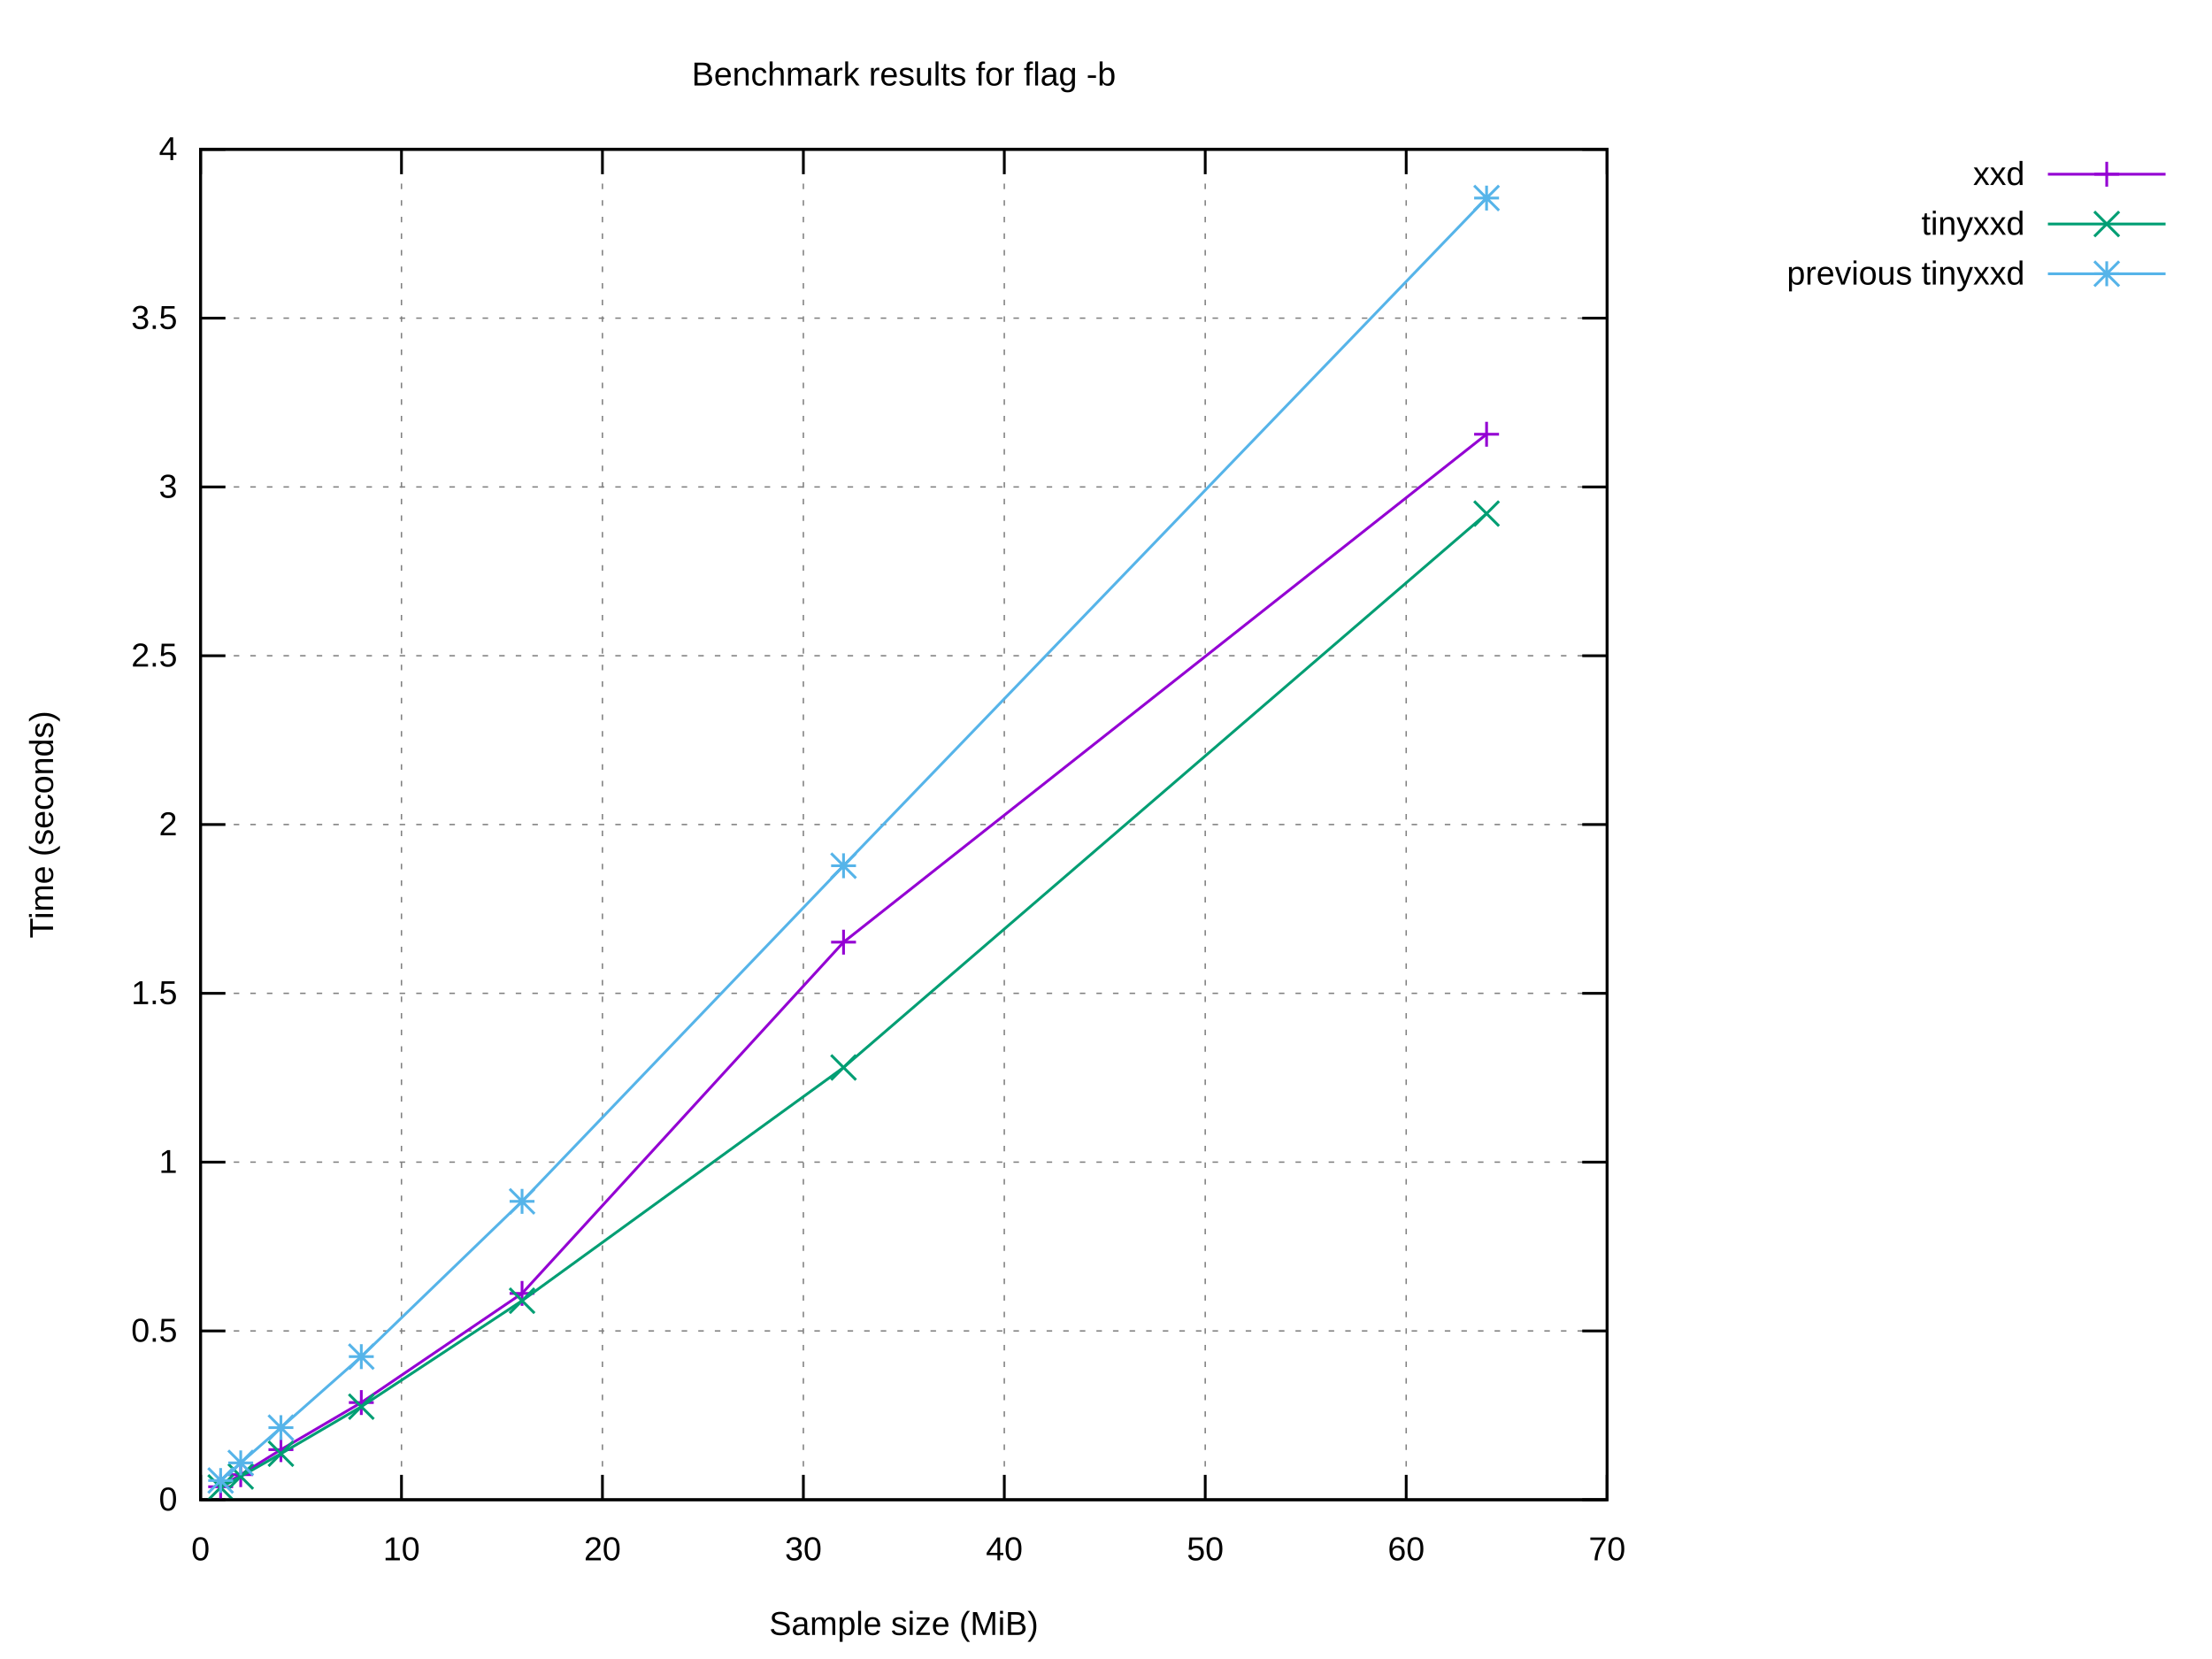
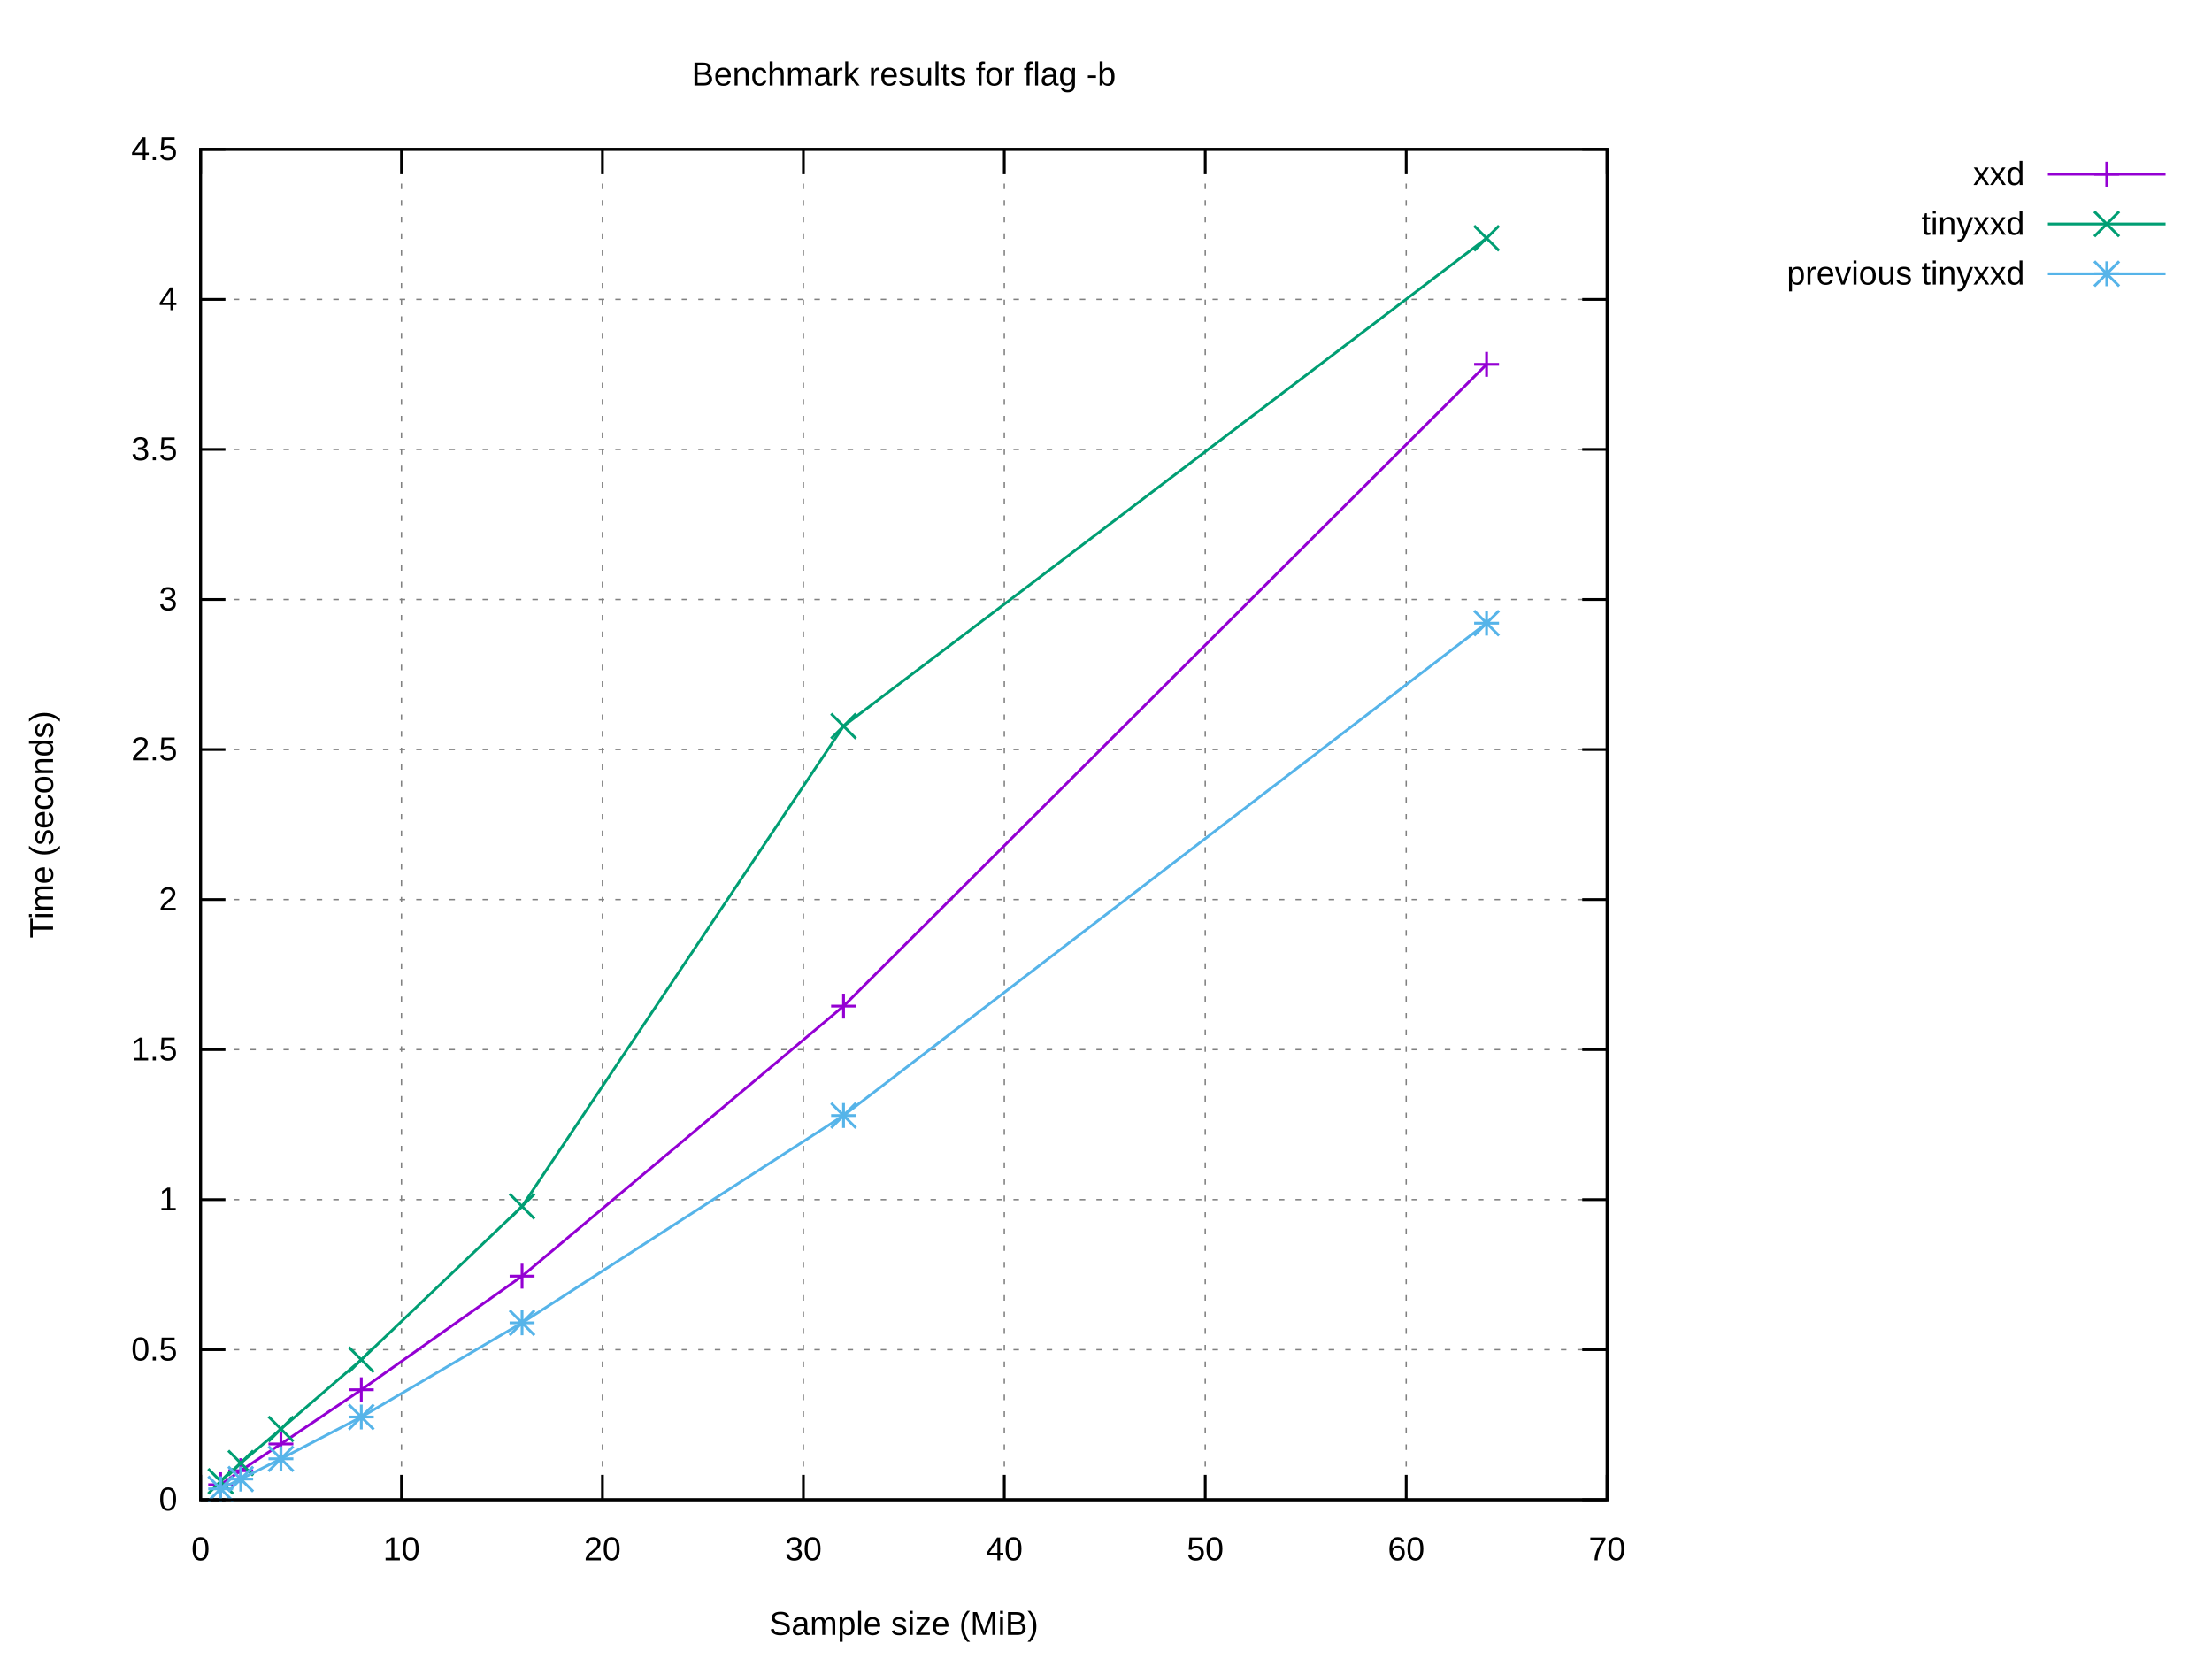
<svg xmlns="http://www.w3.org/2000/svg" xmlns:xlink="http://www.w3.org/1999/xlink" width="800" height="600" viewBox="0 0 800 600">
  <g id="gnuplot_canvas">
    <rect x="0" y="0" width="800" height="600" fill="#ffffff" />
    <defs>
      <circle id="gpDot" r="0.5" stroke-width="0.5" stroke="currentColor" />
      <path id="gpPt0" stroke-width="0.222" stroke="currentColor" d="M-1,0 h2 M0,-1 v2" />
      <path id="gpPt1" stroke-width="0.222" stroke="currentColor" d="M-1,-1 L1,1 M1,-1 L-1,1" />
      <path id="gpPt2" stroke-width="0.222" stroke="currentColor" d="M-1,0 L1,0 M0,-1 L0,1 M-1,-1 L1,1 M-1,1 L1,-1" />
      <rect id="gpPt3" stroke-width="0.222" stroke="currentColor" x="-1" y="-1" width="2" height="2" />
      <rect id="gpPt4" stroke-width="0.222" stroke="currentColor" fill="currentColor" x="-1" y="-1" width="2" height="2" />
      <circle id="gpPt5" stroke-width="0.222" stroke="currentColor" cx="0" cy="0" r="1" />
      <use xlink:href="#gpPt5" id="gpPt6" fill="currentColor" stroke="none" />
      <path id="gpPt7" stroke-width="0.222" stroke="currentColor" d="M0,-1.33 L-1.33,0.67 L1.33,0.67 z" />
      <use xlink:href="#gpPt7" id="gpPt8" fill="currentColor" stroke="none" />
      <use xlink:href="#gpPt7" id="gpPt9" stroke="currentColor" transform="rotate(180)" />
      <use xlink:href="#gpPt9" id="gpPt10" fill="currentColor" stroke="none" />
      <use xlink:href="#gpPt3" id="gpPt11" stroke="currentColor" transform="rotate(45)" />
      <use xlink:href="#gpPt11" id="gpPt12" fill="currentColor" stroke="none" />
      <path id="gpPt13" stroke-width="0.222" stroke="currentColor" d="M0,1.330 L1.265,0.411 L0.782,-1.067 L-0.782,-1.076 L-1.265,0.411 z" />
      <use xlink:href="#gpPt13" id="gpPt14" fill="currentColor" stroke="none" />
      <filter id="textbox" filterUnits="objectBoundingBox" x="0" y="0" height="1" width="1">
        <feFlood flood-color="#FFFFFF" flood-opacity="1" result="bgnd" />
        <feComposite in="SourceGraphic" in2="bgnd" operator="atop" />
      </filter>
      <filter id="greybox" filterUnits="objectBoundingBox" x="0" y="0" height="1" width="1">
        <feFlood flood-color="lightgrey" flood-opacity="1" result="grey" />
        <feComposite in="SourceGraphic" in2="grey" operator="atop" />
      </filter>
    </defs>
    <g fill="none" color="#FFFFFF" stroke="currentColor" stroke-width="1.00" stroke-linecap="butt" stroke-linejoin="miter">
</g>
    <g fill="none" color="black" stroke="currentColor" stroke-width="1.00" stroke-linecap="butt" stroke-linejoin="miter">
</g>
    <g fill="none" color="black" stroke="black" stroke-width="0.50" stroke-linecap="butt" stroke-linejoin="miter">
</g>
    <g fill="none" color="gray" stroke="currentColor" stroke-width="0.50" stroke-linecap="butt" stroke-linejoin="miter">
      <path stroke="gray" stroke-dasharray="2,4" class="gridline" d="M72.53,542.40 L581.24,542.40  " />
    </g>
    <g fill="none" color="gray" stroke="gray" stroke-width="1.00" stroke-linecap="butt" stroke-linejoin="miter">
</g>
    <g fill="none" color="black" stroke="currentColor" stroke-width="1.00" stroke-linecap="butt" stroke-linejoin="miter">
      <path stroke="black" d="M72.53,542.40 L81.53,542.40 M581.24,542.40 L572.24,542.40  " />
      <g transform="translate(64.14,546.30)" stroke="none" fill="black" font-family="Arial" font-size="12.00" text-anchor="end">
        <text>
          <tspan font-family="Arial"> 0</tspan>
        </text>
      </g>
    </g>
    <g fill="none" color="black" stroke="currentColor" stroke-width="1.00" stroke-linecap="butt" stroke-linejoin="miter">
</g>
    <g fill="none" color="black" stroke="black" stroke-width="0.50" stroke-linecap="butt" stroke-linejoin="miter">
</g>
    <g fill="none" color="gray" stroke="currentColor" stroke-width="0.50" stroke-linecap="butt" stroke-linejoin="miter">
-       <path stroke="gray" stroke-dasharray="2,4" class="gridline" d="M72.53,481.35 L581.24,481.35  " />
-     </g>
-     <g fill="none" color="gray" stroke="gray" stroke-width="1.00" stroke-linecap="butt" stroke-linejoin="miter">
- </g>
-     <g fill="none" color="black" stroke="currentColor" stroke-width="1.00" stroke-linecap="butt" stroke-linejoin="miter">
-       <path stroke="black" d="M72.53,481.35 L81.53,481.35 M581.24,481.35 L572.24,481.35  " />
-       <g transform="translate(64.14,485.25)" stroke="none" fill="black" font-family="Arial" font-size="12.00" text-anchor="end">
+       <path stroke="gray" stroke-dasharray="2,4" class="gridline" d="M72.53,488.13 L581.24,488.13  " />
+     </g>
+     <g fill="none" color="gray" stroke="gray" stroke-width="1.00" stroke-linecap="butt" stroke-linejoin="miter">
+ </g>
+     <g fill="none" color="black" stroke="currentColor" stroke-width="1.00" stroke-linecap="butt" stroke-linejoin="miter">
+       <path stroke="black" d="M72.53,488.13 L81.53,488.13 M581.24,488.13 L572.24,488.13  " />
+       <g transform="translate(64.14,492.03)" stroke="none" fill="black" font-family="Arial" font-size="12.00" text-anchor="end">
        <text>
          <tspan font-family="Arial"> 0.5</tspan>
        </text>
      </g>
    </g>
    <g fill="none" color="black" stroke="currentColor" stroke-width="1.00" stroke-linecap="butt" stroke-linejoin="miter">
</g>
    <g fill="none" color="black" stroke="black" stroke-width="0.50" stroke-linecap="butt" stroke-linejoin="miter">
</g>
    <g fill="none" color="gray" stroke="currentColor" stroke-width="0.50" stroke-linecap="butt" stroke-linejoin="miter">
-       <path stroke="gray" stroke-dasharray="2,4" class="gridline" d="M72.53,420.30 L581.24,420.30  " />
-     </g>
-     <g fill="none" color="gray" stroke="gray" stroke-width="1.00" stroke-linecap="butt" stroke-linejoin="miter">
- </g>
-     <g fill="none" color="black" stroke="currentColor" stroke-width="1.00" stroke-linecap="butt" stroke-linejoin="miter">
-       <path stroke="black" d="M72.53,420.30 L81.53,420.30 M581.24,420.30 L572.24,420.30  " />
-       <g transform="translate(64.14,424.20)" stroke="none" fill="black" font-family="Arial" font-size="12.00" text-anchor="end">
+       <path stroke="gray" stroke-dasharray="2,4" class="gridline" d="M72.53,433.87 L581.24,433.87  " />
+     </g>
+     <g fill="none" color="gray" stroke="gray" stroke-width="1.00" stroke-linecap="butt" stroke-linejoin="miter">
+ </g>
+     <g fill="none" color="black" stroke="currentColor" stroke-width="1.00" stroke-linecap="butt" stroke-linejoin="miter">
+       <path stroke="black" d="M72.53,433.87 L81.53,433.87 M581.24,433.87 L572.24,433.87  " />
+       <g transform="translate(64.14,437.77)" stroke="none" fill="black" font-family="Arial" font-size="12.00" text-anchor="end">
        <text>
          <tspan font-family="Arial"> 1</tspan>
        </text>
      </g>
    </g>
    <g fill="none" color="black" stroke="currentColor" stroke-width="1.00" stroke-linecap="butt" stroke-linejoin="miter">
</g>
    <g fill="none" color="black" stroke="black" stroke-width="0.50" stroke-linecap="butt" stroke-linejoin="miter">
</g>
    <g fill="none" color="gray" stroke="currentColor" stroke-width="0.50" stroke-linecap="butt" stroke-linejoin="miter">
-       <path stroke="gray" stroke-dasharray="2,4" class="gridline" d="M72.53,359.25 L581.24,359.25  " />
-     </g>
-     <g fill="none" color="gray" stroke="gray" stroke-width="1.00" stroke-linecap="butt" stroke-linejoin="miter">
- </g>
-     <g fill="none" color="black" stroke="currentColor" stroke-width="1.00" stroke-linecap="butt" stroke-linejoin="miter">
-       <path stroke="black" d="M72.53,359.25 L81.53,359.25 M581.24,359.25 L572.24,359.25  " />
-       <g transform="translate(64.14,363.15)" stroke="none" fill="black" font-family="Arial" font-size="12.00" text-anchor="end">
+       <path stroke="gray" stroke-dasharray="2,4" class="gridline" d="M72.53,379.60 L581.24,379.60  " />
+     </g>
+     <g fill="none" color="gray" stroke="gray" stroke-width="1.00" stroke-linecap="butt" stroke-linejoin="miter">
+ </g>
+     <g fill="none" color="black" stroke="currentColor" stroke-width="1.00" stroke-linecap="butt" stroke-linejoin="miter">
+       <path stroke="black" d="M72.53,379.60 L81.53,379.60 M581.24,379.60 L572.24,379.60  " />
+       <g transform="translate(64.14,383.50)" stroke="none" fill="black" font-family="Arial" font-size="12.00" text-anchor="end">
        <text>
          <tspan font-family="Arial"> 1.5</tspan>
        </text>
      </g>
    </g>
    <g fill="none" color="black" stroke="currentColor" stroke-width="1.00" stroke-linecap="butt" stroke-linejoin="miter">
</g>
    <g fill="none" color="black" stroke="black" stroke-width="0.50" stroke-linecap="butt" stroke-linejoin="miter">
</g>
    <g fill="none" color="gray" stroke="currentColor" stroke-width="0.50" stroke-linecap="butt" stroke-linejoin="miter">
-       <path stroke="gray" stroke-dasharray="2,4" class="gridline" d="M72.53,298.20 L581.24,298.20  " />
-     </g>
-     <g fill="none" color="gray" stroke="gray" stroke-width="1.00" stroke-linecap="butt" stroke-linejoin="miter">
- </g>
-     <g fill="none" color="black" stroke="currentColor" stroke-width="1.00" stroke-linecap="butt" stroke-linejoin="miter">
-       <path stroke="black" d="M72.53,298.20 L81.53,298.20 M581.24,298.20 L572.24,298.20  " />
-       <g transform="translate(64.14,302.10)" stroke="none" fill="black" font-family="Arial" font-size="12.00" text-anchor="end">
+       <path stroke="gray" stroke-dasharray="2,4" class="gridline" d="M72.53,325.34 L581.24,325.34  " />
+     </g>
+     <g fill="none" color="gray" stroke="gray" stroke-width="1.00" stroke-linecap="butt" stroke-linejoin="miter">
+ </g>
+     <g fill="none" color="black" stroke="currentColor" stroke-width="1.00" stroke-linecap="butt" stroke-linejoin="miter">
+       <path stroke="black" d="M72.53,325.34 L81.53,325.34 M581.24,325.34 L572.24,325.34  " />
+       <g transform="translate(64.14,329.24)" stroke="none" fill="black" font-family="Arial" font-size="12.00" text-anchor="end">
        <text>
          <tspan font-family="Arial"> 2</tspan>
        </text>
      </g>
    </g>
    <g fill="none" color="black" stroke="currentColor" stroke-width="1.00" stroke-linecap="butt" stroke-linejoin="miter">
</g>
    <g fill="none" color="black" stroke="black" stroke-width="0.50" stroke-linecap="butt" stroke-linejoin="miter">
</g>
    <g fill="none" color="gray" stroke="currentColor" stroke-width="0.50" stroke-linecap="butt" stroke-linejoin="miter">
-       <path stroke="gray" stroke-dasharray="2,4" class="gridline" d="M72.53,237.16 L581.24,237.16  " />
-     </g>
-     <g fill="none" color="gray" stroke="gray" stroke-width="1.00" stroke-linecap="butt" stroke-linejoin="miter">
- </g>
-     <g fill="none" color="black" stroke="currentColor" stroke-width="1.00" stroke-linecap="butt" stroke-linejoin="miter">
-       <path stroke="black" d="M72.53,237.16 L81.53,237.16 M581.24,237.16 L572.24,237.16  " />
-       <g transform="translate(64.14,241.06)" stroke="none" fill="black" font-family="Arial" font-size="12.00" text-anchor="end">
+       <path stroke="gray" stroke-dasharray="2,4" class="gridline" d="M72.53,271.07 L581.24,271.07  " />
+     </g>
+     <g fill="none" color="gray" stroke="gray" stroke-width="1.00" stroke-linecap="butt" stroke-linejoin="miter">
+ </g>
+     <g fill="none" color="black" stroke="currentColor" stroke-width="1.00" stroke-linecap="butt" stroke-linejoin="miter">
+       <path stroke="black" d="M72.53,271.07 L81.53,271.07 M581.24,271.07 L572.24,271.07  " />
+       <g transform="translate(64.14,274.97)" stroke="none" fill="black" font-family="Arial" font-size="12.00" text-anchor="end">
        <text>
          <tspan font-family="Arial"> 2.5</tspan>
        </text>
      </g>
    </g>
    <g fill="none" color="black" stroke="currentColor" stroke-width="1.00" stroke-linecap="butt" stroke-linejoin="miter">
</g>
    <g fill="none" color="black" stroke="black" stroke-width="0.50" stroke-linecap="butt" stroke-linejoin="miter">
</g>
    <g fill="none" color="gray" stroke="currentColor" stroke-width="0.50" stroke-linecap="butt" stroke-linejoin="miter">
-       <path stroke="gray" stroke-dasharray="2,4" class="gridline" d="M72.53,176.11 L581.24,176.11  " />
-     </g>
-     <g fill="none" color="gray" stroke="gray" stroke-width="1.00" stroke-linecap="butt" stroke-linejoin="miter">
- </g>
-     <g fill="none" color="black" stroke="currentColor" stroke-width="1.00" stroke-linecap="butt" stroke-linejoin="miter">
-       <path stroke="black" d="M72.53,176.11 L81.53,176.11 M581.24,176.11 L572.24,176.11  " />
-       <g transform="translate(64.14,180.01)" stroke="none" fill="black" font-family="Arial" font-size="12.00" text-anchor="end">
+       <path stroke="gray" stroke-dasharray="2,4" class="gridline" d="M72.53,216.81 L581.24,216.81  " />
+     </g>
+     <g fill="none" color="gray" stroke="gray" stroke-width="1.00" stroke-linecap="butt" stroke-linejoin="miter">
+ </g>
+     <g fill="none" color="black" stroke="currentColor" stroke-width="1.00" stroke-linecap="butt" stroke-linejoin="miter">
+       <path stroke="black" d="M72.53,216.81 L81.53,216.81 M581.24,216.81 L572.24,216.81  " />
+       <g transform="translate(64.14,220.71)" stroke="none" fill="black" font-family="Arial" font-size="12.00" text-anchor="end">
        <text>
          <tspan font-family="Arial"> 3</tspan>
        </text>
      </g>
    </g>
    <g fill="none" color="black" stroke="currentColor" stroke-width="1.00" stroke-linecap="butt" stroke-linejoin="miter">
</g>
    <g fill="none" color="black" stroke="black" stroke-width="0.50" stroke-linecap="butt" stroke-linejoin="miter">
</g>
    <g fill="none" color="gray" stroke="currentColor" stroke-width="0.50" stroke-linecap="butt" stroke-linejoin="miter">
-       <path stroke="gray" stroke-dasharray="2,4" class="gridline" d="M72.53,115.06 L581.24,115.06  " />
-     </g>
-     <g fill="none" color="gray" stroke="gray" stroke-width="1.00" stroke-linecap="butt" stroke-linejoin="miter">
- </g>
-     <g fill="none" color="black" stroke="currentColor" stroke-width="1.00" stroke-linecap="butt" stroke-linejoin="miter">
-       <path stroke="black" d="M72.53,115.06 L81.53,115.06 M581.24,115.06 L572.24,115.06  " />
-       <g transform="translate(64.14,118.96)" stroke="none" fill="black" font-family="Arial" font-size="12.00" text-anchor="end">
+       <path stroke="gray" stroke-dasharray="2,4" class="gridline" d="M72.53,162.54 L581.24,162.54  " />
+     </g>
+     <g fill="none" color="gray" stroke="gray" stroke-width="1.00" stroke-linecap="butt" stroke-linejoin="miter">
+ </g>
+     <g fill="none" color="black" stroke="currentColor" stroke-width="1.00" stroke-linecap="butt" stroke-linejoin="miter">
+       <path stroke="black" d="M72.53,162.54 L81.53,162.54 M581.24,162.54 L572.24,162.54  " />
+       <g transform="translate(64.14,166.44)" stroke="none" fill="black" font-family="Arial" font-size="12.00" text-anchor="end">
        <text>
          <tspan font-family="Arial"> 3.5</tspan>
+         </text>
+       </g>
+     </g>
+     <g fill="none" color="black" stroke="currentColor" stroke-width="1.00" stroke-linecap="butt" stroke-linejoin="miter">
+ </g>
+     <g fill="none" color="black" stroke="black" stroke-width="0.50" stroke-linecap="butt" stroke-linejoin="miter">
+ </g>
+     <g fill="none" color="gray" stroke="currentColor" stroke-width="0.50" stroke-linecap="butt" stroke-linejoin="miter">
+       <path stroke="gray" stroke-dasharray="2,4" class="gridline" d="M72.53,108.28 L581.24,108.28  " />
+     </g>
+     <g fill="none" color="gray" stroke="gray" stroke-width="1.00" stroke-linecap="butt" stroke-linejoin="miter">
+ </g>
+     <g fill="none" color="black" stroke="currentColor" stroke-width="1.00" stroke-linecap="butt" stroke-linejoin="miter">
+       <path stroke="black" d="M72.53,108.28 L81.53,108.28 M581.24,108.28 L572.24,108.28  " />
+       <g transform="translate(64.14,112.18)" stroke="none" fill="black" font-family="Arial" font-size="12.00" text-anchor="end">
+         <text>
+           <tspan font-family="Arial"> 4</tspan>
        </text>
      </g>
    </g>
    <g fill="none" color="black" stroke="currentColor" stroke-width="1.00" stroke-linecap="butt" stroke-linejoin="miter">
</g>
    <g fill="none" color="black" stroke="black" stroke-width="0.50" stroke-linecap="butt" stroke-linejoin="miter">
</g>
    <g fill="none" color="gray" stroke="currentColor" stroke-width="0.50" stroke-linecap="butt" stroke-linejoin="miter">
      <path stroke="gray" stroke-dasharray="2,4" class="gridline" d="M72.53,54.01 L581.24,54.01  " />
    </g>
    <g fill="none" color="gray" stroke="gray" stroke-width="1.00" stroke-linecap="butt" stroke-linejoin="miter">
</g>
    <g fill="none" color="black" stroke="currentColor" stroke-width="1.00" stroke-linecap="butt" stroke-linejoin="miter">
      <path stroke="black" d="M72.53,54.01 L81.53,54.01 M581.24,54.01 L572.24,54.01  " />
      <g transform="translate(64.14,57.91)" stroke="none" fill="black" font-family="Arial" font-size="12.00" text-anchor="end">
        <text>
-           <tspan font-family="Arial"> 4</tspan>
+           <tspan font-family="Arial"> 4.5</tspan>
        </text>
      </g>
    </g>
    <g fill="none" color="black" stroke="currentColor" stroke-width="1.00" stroke-linecap="butt" stroke-linejoin="miter">
</g>
    <g fill="none" color="black" stroke="black" stroke-width="0.50" stroke-linecap="butt" stroke-linejoin="miter">
</g>
    <g fill="none" color="gray" stroke="currentColor" stroke-width="0.50" stroke-linecap="butt" stroke-linejoin="miter">
      <path stroke="gray" stroke-dasharray="2,4" class="gridline" d="M72.53,542.40 L72.53,54.01  " />
    </g>
    <g fill="none" color="gray" stroke="gray" stroke-width="1.00" stroke-linecap="butt" stroke-linejoin="miter">
</g>
    <g fill="none" color="black" stroke="currentColor" stroke-width="1.00" stroke-linecap="butt" stroke-linejoin="miter">
      <path stroke="black" d="M72.53,542.40 L72.53,533.40 M72.53,54.01 L72.53,63.01  " />
      <g transform="translate(72.53,564.30)" stroke="none" fill="black" font-family="Arial" font-size="12.00" text-anchor="middle">
        <text>
          <tspan font-family="Arial"> 0</tspan>
        </text>
      </g>
    </g>
    <g fill="none" color="black" stroke="currentColor" stroke-width="1.00" stroke-linecap="butt" stroke-linejoin="miter">
</g>
    <g fill="none" color="black" stroke="black" stroke-width="0.50" stroke-linecap="butt" stroke-linejoin="miter">
</g>
    <g fill="none" color="gray" stroke="currentColor" stroke-width="0.50" stroke-linecap="butt" stroke-linejoin="miter">
      <path stroke="gray" stroke-dasharray="2,4" class="gridline" d="M145.20,542.40 L145.20,54.01  " />
    </g>
    <g fill="none" color="gray" stroke="gray" stroke-width="1.00" stroke-linecap="butt" stroke-linejoin="miter">
</g>
    <g fill="none" color="black" stroke="currentColor" stroke-width="1.00" stroke-linecap="butt" stroke-linejoin="miter">
      <path stroke="black" d="M145.20,542.40 L145.20,533.40 M145.20,54.01 L145.20,63.01  " />
      <g transform="translate(145.20,564.30)" stroke="none" fill="black" font-family="Arial" font-size="12.00" text-anchor="middle">
        <text>
          <tspan font-family="Arial"> 10</tspan>
        </text>
      </g>
    </g>
    <g fill="none" color="black" stroke="currentColor" stroke-width="1.00" stroke-linecap="butt" stroke-linejoin="miter">
</g>
    <g fill="none" color="black" stroke="black" stroke-width="0.50" stroke-linecap="butt" stroke-linejoin="miter">
</g>
    <g fill="none" color="gray" stroke="currentColor" stroke-width="0.50" stroke-linecap="butt" stroke-linejoin="miter">
      <path stroke="gray" stroke-dasharray="2,4" class="gridline" d="M217.88,542.40 L217.88,54.01  " />
    </g>
    <g fill="none" color="gray" stroke="gray" stroke-width="1.00" stroke-linecap="butt" stroke-linejoin="miter">
</g>
    <g fill="none" color="black" stroke="currentColor" stroke-width="1.00" stroke-linecap="butt" stroke-linejoin="miter">
      <path stroke="black" d="M217.88,542.40 L217.88,533.40 M217.88,54.01 L217.88,63.01  " />
      <g transform="translate(217.88,564.30)" stroke="none" fill="black" font-family="Arial" font-size="12.00" text-anchor="middle">
        <text>
          <tspan font-family="Arial"> 20</tspan>
        </text>
      </g>
    </g>
    <g fill="none" color="black" stroke="currentColor" stroke-width="1.00" stroke-linecap="butt" stroke-linejoin="miter">
</g>
    <g fill="none" color="black" stroke="black" stroke-width="0.50" stroke-linecap="butt" stroke-linejoin="miter">
</g>
    <g fill="none" color="gray" stroke="currentColor" stroke-width="0.50" stroke-linecap="butt" stroke-linejoin="miter">
      <path stroke="gray" stroke-dasharray="2,4" class="gridline" d="M290.55,542.40 L290.55,54.01  " />
    </g>
    <g fill="none" color="gray" stroke="gray" stroke-width="1.00" stroke-linecap="butt" stroke-linejoin="miter">
</g>
    <g fill="none" color="black" stroke="currentColor" stroke-width="1.00" stroke-linecap="butt" stroke-linejoin="miter">
      <path stroke="black" d="M290.55,542.40 L290.55,533.40 M290.55,54.01 L290.55,63.01  " />
      <g transform="translate(290.55,564.30)" stroke="none" fill="black" font-family="Arial" font-size="12.00" text-anchor="middle">
        <text>
          <tspan font-family="Arial"> 30</tspan>
        </text>
      </g>
    </g>
    <g fill="none" color="black" stroke="currentColor" stroke-width="1.00" stroke-linecap="butt" stroke-linejoin="miter">
</g>
    <g fill="none" color="black" stroke="black" stroke-width="0.50" stroke-linecap="butt" stroke-linejoin="miter">
</g>
    <g fill="none" color="gray" stroke="currentColor" stroke-width="0.50" stroke-linecap="butt" stroke-linejoin="miter">
      <path stroke="gray" stroke-dasharray="2,4" class="gridline" d="M363.22,542.40 L363.22,54.01  " />
    </g>
    <g fill="none" color="gray" stroke="gray" stroke-width="1.00" stroke-linecap="butt" stroke-linejoin="miter">
</g>
    <g fill="none" color="black" stroke="currentColor" stroke-width="1.00" stroke-linecap="butt" stroke-linejoin="miter">
      <path stroke="black" d="M363.22,542.40 L363.22,533.40 M363.22,54.01 L363.22,63.01  " />
      <g transform="translate(363.22,564.30)" stroke="none" fill="black" font-family="Arial" font-size="12.00" text-anchor="middle">
        <text>
          <tspan font-family="Arial"> 40</tspan>
        </text>
      </g>
    </g>
    <g fill="none" color="black" stroke="currentColor" stroke-width="1.00" stroke-linecap="butt" stroke-linejoin="miter">
</g>
    <g fill="none" color="black" stroke="black" stroke-width="0.50" stroke-linecap="butt" stroke-linejoin="miter">
</g>
    <g fill="none" color="gray" stroke="currentColor" stroke-width="0.50" stroke-linecap="butt" stroke-linejoin="miter">
      <path stroke="gray" stroke-dasharray="2,4" class="gridline" d="M435.89,542.40 L435.89,54.01  " />
    </g>
    <g fill="none" color="gray" stroke="gray" stroke-width="1.00" stroke-linecap="butt" stroke-linejoin="miter">
</g>
    <g fill="none" color="black" stroke="currentColor" stroke-width="1.00" stroke-linecap="butt" stroke-linejoin="miter">
      <path stroke="black" d="M435.89,542.40 L435.89,533.40 M435.89,54.01 L435.89,63.01  " />
      <g transform="translate(435.89,564.30)" stroke="none" fill="black" font-family="Arial" font-size="12.00" text-anchor="middle">
        <text>
          <tspan font-family="Arial"> 50</tspan>
        </text>
      </g>
    </g>
    <g fill="none" color="black" stroke="currentColor" stroke-width="1.00" stroke-linecap="butt" stroke-linejoin="miter">
</g>
    <g fill="none" color="black" stroke="black" stroke-width="0.50" stroke-linecap="butt" stroke-linejoin="miter">
</g>
    <g fill="none" color="gray" stroke="currentColor" stroke-width="0.50" stroke-linecap="butt" stroke-linejoin="miter">
      <path stroke="gray" stroke-dasharray="2,4" class="gridline" d="M508.57,542.40 L508.57,54.01  " />
    </g>
    <g fill="none" color="gray" stroke="gray" stroke-width="1.00" stroke-linecap="butt" stroke-linejoin="miter">
</g>
    <g fill="none" color="black" stroke="currentColor" stroke-width="1.00" stroke-linecap="butt" stroke-linejoin="miter">
      <path stroke="black" d="M508.57,542.40 L508.57,533.40 M508.57,54.01 L508.57,63.01  " />
      <g transform="translate(508.57,564.30)" stroke="none" fill="black" font-family="Arial" font-size="12.00" text-anchor="middle">
        <text>
          <tspan font-family="Arial"> 60</tspan>
        </text>
      </g>
    </g>
    <g fill="none" color="black" stroke="currentColor" stroke-width="1.00" stroke-linecap="butt" stroke-linejoin="miter">
</g>
    <g fill="none" color="black" stroke="black" stroke-width="0.50" stroke-linecap="butt" stroke-linejoin="miter">
</g>
    <g fill="none" color="gray" stroke="currentColor" stroke-width="0.50" stroke-linecap="butt" stroke-linejoin="miter">
      <path stroke="gray" stroke-dasharray="2,4" class="gridline" d="M581.24,542.40 L581.24,54.01  " />
    </g>
    <g fill="none" color="gray" stroke="gray" stroke-width="1.00" stroke-linecap="butt" stroke-linejoin="miter">
</g>
    <g fill="none" color="black" stroke="currentColor" stroke-width="1.00" stroke-linecap="butt" stroke-linejoin="miter">
      <path stroke="black" d="M581.24,542.40 L581.24,533.40 M581.24,54.01 L581.24,63.01  " />
      <g transform="translate(581.24,564.30)" stroke="none" fill="black" font-family="Arial" font-size="12.00" text-anchor="middle">
        <text>
          <tspan font-family="Arial"> 70</tspan>
        </text>
      </g>
    </g>
    <g fill="none" color="black" stroke="currentColor" stroke-width="1.00" stroke-linecap="butt" stroke-linejoin="miter">
</g>
    <g fill="none" color="black" stroke="currentColor" stroke-width="1.00" stroke-linecap="butt" stroke-linejoin="miter">
      <path stroke="black" d="M72.53,54.01 L72.53,542.40 L581.24,542.40 L581.24,54.01 L72.53,54.01 Z  " />
    </g>
    <g fill="none" color="black" stroke="currentColor" stroke-width="1.00" stroke-linecap="butt" stroke-linejoin="miter">
</g>
    <g id="gnuplot_plot_1">
      <g fill="none" color="black" stroke="currentColor" stroke-width="1.00" stroke-linecap="butt" stroke-linejoin="miter">
        <g transform="translate(732.26,66.91)" stroke="none" fill="black" font-family="Arial" font-size="12.00" text-anchor="end">
          <text>
            <tspan font-family="Arial">xxd</tspan>
          </text>
        </g>
      </g>
      <g fill="none" color="black" stroke="currentColor" stroke-width="1.00" stroke-linecap="butt" stroke-linejoin="miter">
-         <path stroke="rgb(148,   0, 211)" d="M740.65,63.01 L783.21,63.01 M537.64,157.05 L305.08,340.74 L188.81,467.78 L130.67,507.25 L101.60,524.28 L87.06,533.33   L79.80,537.70  " />
-         <use xlink:href="#gpPt0" transform="translate(537.64,157.05) scale(4.50)" color="rgb(148,   0, 211)" />
-         <use xlink:href="#gpPt0" transform="translate(305.08,340.74) scale(4.50)" color="rgb(148,   0, 211)" />
-         <use xlink:href="#gpPt0" transform="translate(188.81,467.78) scale(4.50)" color="rgb(148,   0, 211)" />
-         <use xlink:href="#gpPt0" transform="translate(130.67,507.25) scale(4.50)" color="rgb(148,   0, 211)" />
-         <use xlink:href="#gpPt0" transform="translate(101.60,524.28) scale(4.50)" color="rgb(148,   0, 211)" />
-         <use xlink:href="#gpPt0" transform="translate(87.06,533.33) scale(4.50)" color="rgb(148,   0, 211)" />
-         <use xlink:href="#gpPt0" transform="translate(79.80,537.70) scale(4.50)" color="rgb(148,   0, 211)" />
+         <path stroke="rgb(148,   0, 211)" d="M740.65,63.01 L783.21,63.01 M537.64,131.77 L305.08,363.87 L188.81,461.54 L130.67,502.62 L101.60,522.23 L87.06,531.90   L79.80,536.97  " />
+         <use xlink:href="#gpPt0" transform="translate(537.64,131.77) scale(4.50)" color="rgb(148,   0, 211)" />
+         <use xlink:href="#gpPt0" transform="translate(305.08,363.87) scale(4.50)" color="rgb(148,   0, 211)" />
+         <use xlink:href="#gpPt0" transform="translate(188.81,461.54) scale(4.50)" color="rgb(148,   0, 211)" />
+         <use xlink:href="#gpPt0" transform="translate(130.67,502.62) scale(4.50)" color="rgb(148,   0, 211)" />
+         <use xlink:href="#gpPt0" transform="translate(101.60,522.23) scale(4.50)" color="rgb(148,   0, 211)" />
+         <use xlink:href="#gpPt0" transform="translate(87.06,531.90) scale(4.50)" color="rgb(148,   0, 211)" />
+         <use xlink:href="#gpPt0" transform="translate(79.80,536.97) scale(4.50)" color="rgb(148,   0, 211)" />
        <use xlink:href="#gpPt0" transform="translate(761.93,63.01) scale(4.50)" color="rgb(148,   0, 211)" />
      </g>
    </g>
    <g id="gnuplot_plot_2">
      <g fill="none" color="black" stroke="currentColor" stroke-width="1.00" stroke-linecap="butt" stroke-linejoin="miter">
        <g transform="translate(732.26,84.91)" stroke="none" fill="black" font-family="Arial" font-size="12.00" text-anchor="end">
          <text>
            <tspan font-family="Arial">tinyxxd</tspan>
          </text>
        </g>
      </g>
      <g fill="none" color="black" stroke="currentColor" stroke-width="1.00" stroke-linecap="butt" stroke-linejoin="miter">
-         <path stroke="rgb(  0, 158, 115)" d="M740.65,81.01 L783.21,81.01 M537.64,185.75 L305.08,386.07 L188.81,470.42 L130.67,508.74 L101.60,525.75 L87.06,533.99   L79.80,537.96  " />
-         <use xlink:href="#gpPt1" transform="translate(537.64,185.75) scale(4.50)" color="rgb(  0, 158, 115)" />
-         <use xlink:href="#gpPt1" transform="translate(305.08,386.07) scale(4.50)" color="rgb(  0, 158, 115)" />
-         <use xlink:href="#gpPt1" transform="translate(188.81,470.42) scale(4.50)" color="rgb(  0, 158, 115)" />
-         <use xlink:href="#gpPt1" transform="translate(130.67,508.74) scale(4.50)" color="rgb(  0, 158, 115)" />
-         <use xlink:href="#gpPt1" transform="translate(101.60,525.75) scale(4.50)" color="rgb(  0, 158, 115)" />
-         <use xlink:href="#gpPt1" transform="translate(87.06,533.99) scale(4.50)" color="rgb(  0, 158, 115)" />
-         <use xlink:href="#gpPt1" transform="translate(79.80,537.96) scale(4.50)" color="rgb(  0, 158, 115)" />
+         <path stroke="rgb(  0, 158, 115)" d="M740.65,81.01 L783.21,81.01 M537.64,86.15 L305.08,262.61 L188.81,436.29 L130.67,491.76 L101.60,516.82 L87.06,529.14   L79.80,535.72  " />
+         <use xlink:href="#gpPt1" transform="translate(537.64,86.15) scale(4.50)" color="rgb(  0, 158, 115)" />
+         <use xlink:href="#gpPt1" transform="translate(305.08,262.61) scale(4.50)" color="rgb(  0, 158, 115)" />
+         <use xlink:href="#gpPt1" transform="translate(188.81,436.29) scale(4.50)" color="rgb(  0, 158, 115)" />
+         <use xlink:href="#gpPt1" transform="translate(130.67,491.76) scale(4.50)" color="rgb(  0, 158, 115)" />
+         <use xlink:href="#gpPt1" transform="translate(101.60,516.82) scale(4.50)" color="rgb(  0, 158, 115)" />
+         <use xlink:href="#gpPt1" transform="translate(87.06,529.14) scale(4.50)" color="rgb(  0, 158, 115)" />
+         <use xlink:href="#gpPt1" transform="translate(79.80,535.72) scale(4.50)" color="rgb(  0, 158, 115)" />
        <use xlink:href="#gpPt1" transform="translate(761.93,81.01) scale(4.50)" color="rgb(  0, 158, 115)" />
      </g>
    </g>
    <g id="gnuplot_plot_3">
      <g fill="none" color="black" stroke="currentColor" stroke-width="1.00" stroke-linecap="butt" stroke-linejoin="miter">
        <g transform="translate(732.26,102.91)" stroke="none" fill="black" font-family="Arial" font-size="12.00" text-anchor="end">
          <text>
            <tspan font-family="Arial">previous tinyxxd</tspan>
          </text>
        </g>
      </g>
      <g fill="none" color="black" stroke="currentColor" stroke-width="1.00" stroke-linecap="butt" stroke-linejoin="miter">
-         <path stroke="rgb( 86, 180, 233)" d="M740.65,99.01 L783.21,99.01 M537.64,71.63 L305.08,313.11 L188.81,434.49 L130.67,490.64 L101.60,516.33 L87.06,529.07   L79.80,535.45  " />
-         <use xlink:href="#gpPt2" transform="translate(537.64,71.63) scale(4.50)" color="rgb( 86, 180, 233)" />
-         <use xlink:href="#gpPt2" transform="translate(305.08,313.11) scale(4.50)" color="rgb( 86, 180, 233)" />
-         <use xlink:href="#gpPt2" transform="translate(188.81,434.49) scale(4.50)" color="rgb( 86, 180, 233)" />
-         <use xlink:href="#gpPt2" transform="translate(130.67,490.64) scale(4.50)" color="rgb( 86, 180, 233)" />
-         <use xlink:href="#gpPt2" transform="translate(101.60,516.33) scale(4.50)" color="rgb( 86, 180, 233)" />
-         <use xlink:href="#gpPt2" transform="translate(87.06,529.07) scale(4.50)" color="rgb( 86, 180, 233)" />
-         <use xlink:href="#gpPt2" transform="translate(79.80,535.45) scale(4.50)" color="rgb( 86, 180, 233)" />
+         <path stroke="rgb( 86, 180, 233)" d="M740.65,99.01 L783.21,99.01 M537.64,225.37 L305.08,403.44 L188.81,478.42 L130.67,512.48 L101.60,527.60 L87.06,534.93   L79.80,538.46  " />
+         <use xlink:href="#gpPt2" transform="translate(537.64,225.37) scale(4.50)" color="rgb( 86, 180, 233)" />
+         <use xlink:href="#gpPt2" transform="translate(305.08,403.44) scale(4.50)" color="rgb( 86, 180, 233)" />
+         <use xlink:href="#gpPt2" transform="translate(188.81,478.42) scale(4.50)" color="rgb( 86, 180, 233)" />
+         <use xlink:href="#gpPt2" transform="translate(130.67,512.48) scale(4.50)" color="rgb( 86, 180, 233)" />
+         <use xlink:href="#gpPt2" transform="translate(101.60,527.60) scale(4.50)" color="rgb( 86, 180, 233)" />
+         <use xlink:href="#gpPt2" transform="translate(87.06,534.93) scale(4.50)" color="rgb( 86, 180, 233)" />
+         <use xlink:href="#gpPt2" transform="translate(79.80,538.46) scale(4.50)" color="rgb( 86, 180, 233)" />
        <use xlink:href="#gpPt2" transform="translate(761.93,99.01) scale(4.50)" color="rgb( 86, 180, 233)" />
      </g>
    </g>
    <g fill="none" color="#FFFFFF" stroke="rgb( 86, 180, 233)" stroke-width="2.00" stroke-linecap="butt" stroke-linejoin="miter">
</g>
    <g fill="none" color="black" stroke="currentColor" stroke-width="2.00" stroke-linecap="butt" stroke-linejoin="miter">
</g>
    <g fill="none" color="black" stroke="black" stroke-width="1.00" stroke-linecap="butt" stroke-linejoin="miter">
</g>
    <g fill="none" color="black" stroke="currentColor" stroke-width="1.00" stroke-linecap="butt" stroke-linejoin="miter">
      <path stroke="black" d="M72.53,54.01 L72.53,542.40 L581.24,542.40 L581.24,54.01 L72.53,54.01 Z  " />
      <g transform="translate(19.18,298.21) rotate(270.00)" stroke="none" fill="black" font-family="Arial" font-size="12.00" text-anchor="middle">
        <text>
          <tspan font-family="Arial">Time (seconds)</tspan>
        </text>
      </g>
    </g>
    <g fill="none" color="black" stroke="currentColor" stroke-width="1.00" stroke-linecap="butt" stroke-linejoin="miter">
      <g transform="translate(326.88,591.30)" stroke="none" fill="black" font-family="Arial" font-size="12.00" text-anchor="middle">
        <text>
          <tspan font-family="Arial">Sample size (MiB)</tspan>
        </text>
      </g>
    </g>
    <g fill="none" color="black" stroke="currentColor" stroke-width="1.00" stroke-linecap="butt" stroke-linejoin="miter">
</g>
    <g fill="none" color="black" stroke="currentColor" stroke-width="1.00" stroke-linecap="butt" stroke-linejoin="miter">
      <g transform="translate(326.88,30.91)" stroke="none" fill="black" font-family="Arial" font-size="12.00" text-anchor="middle">
        <text>
          <tspan font-family="Arial">Benchmark results for flag -b</tspan>
        </text>
      </g>
    </g>
    <g fill="none" color="black" stroke="currentColor" stroke-width="1.00" stroke-linecap="butt" stroke-linejoin="miter">
</g>
  </g>
</svg>
